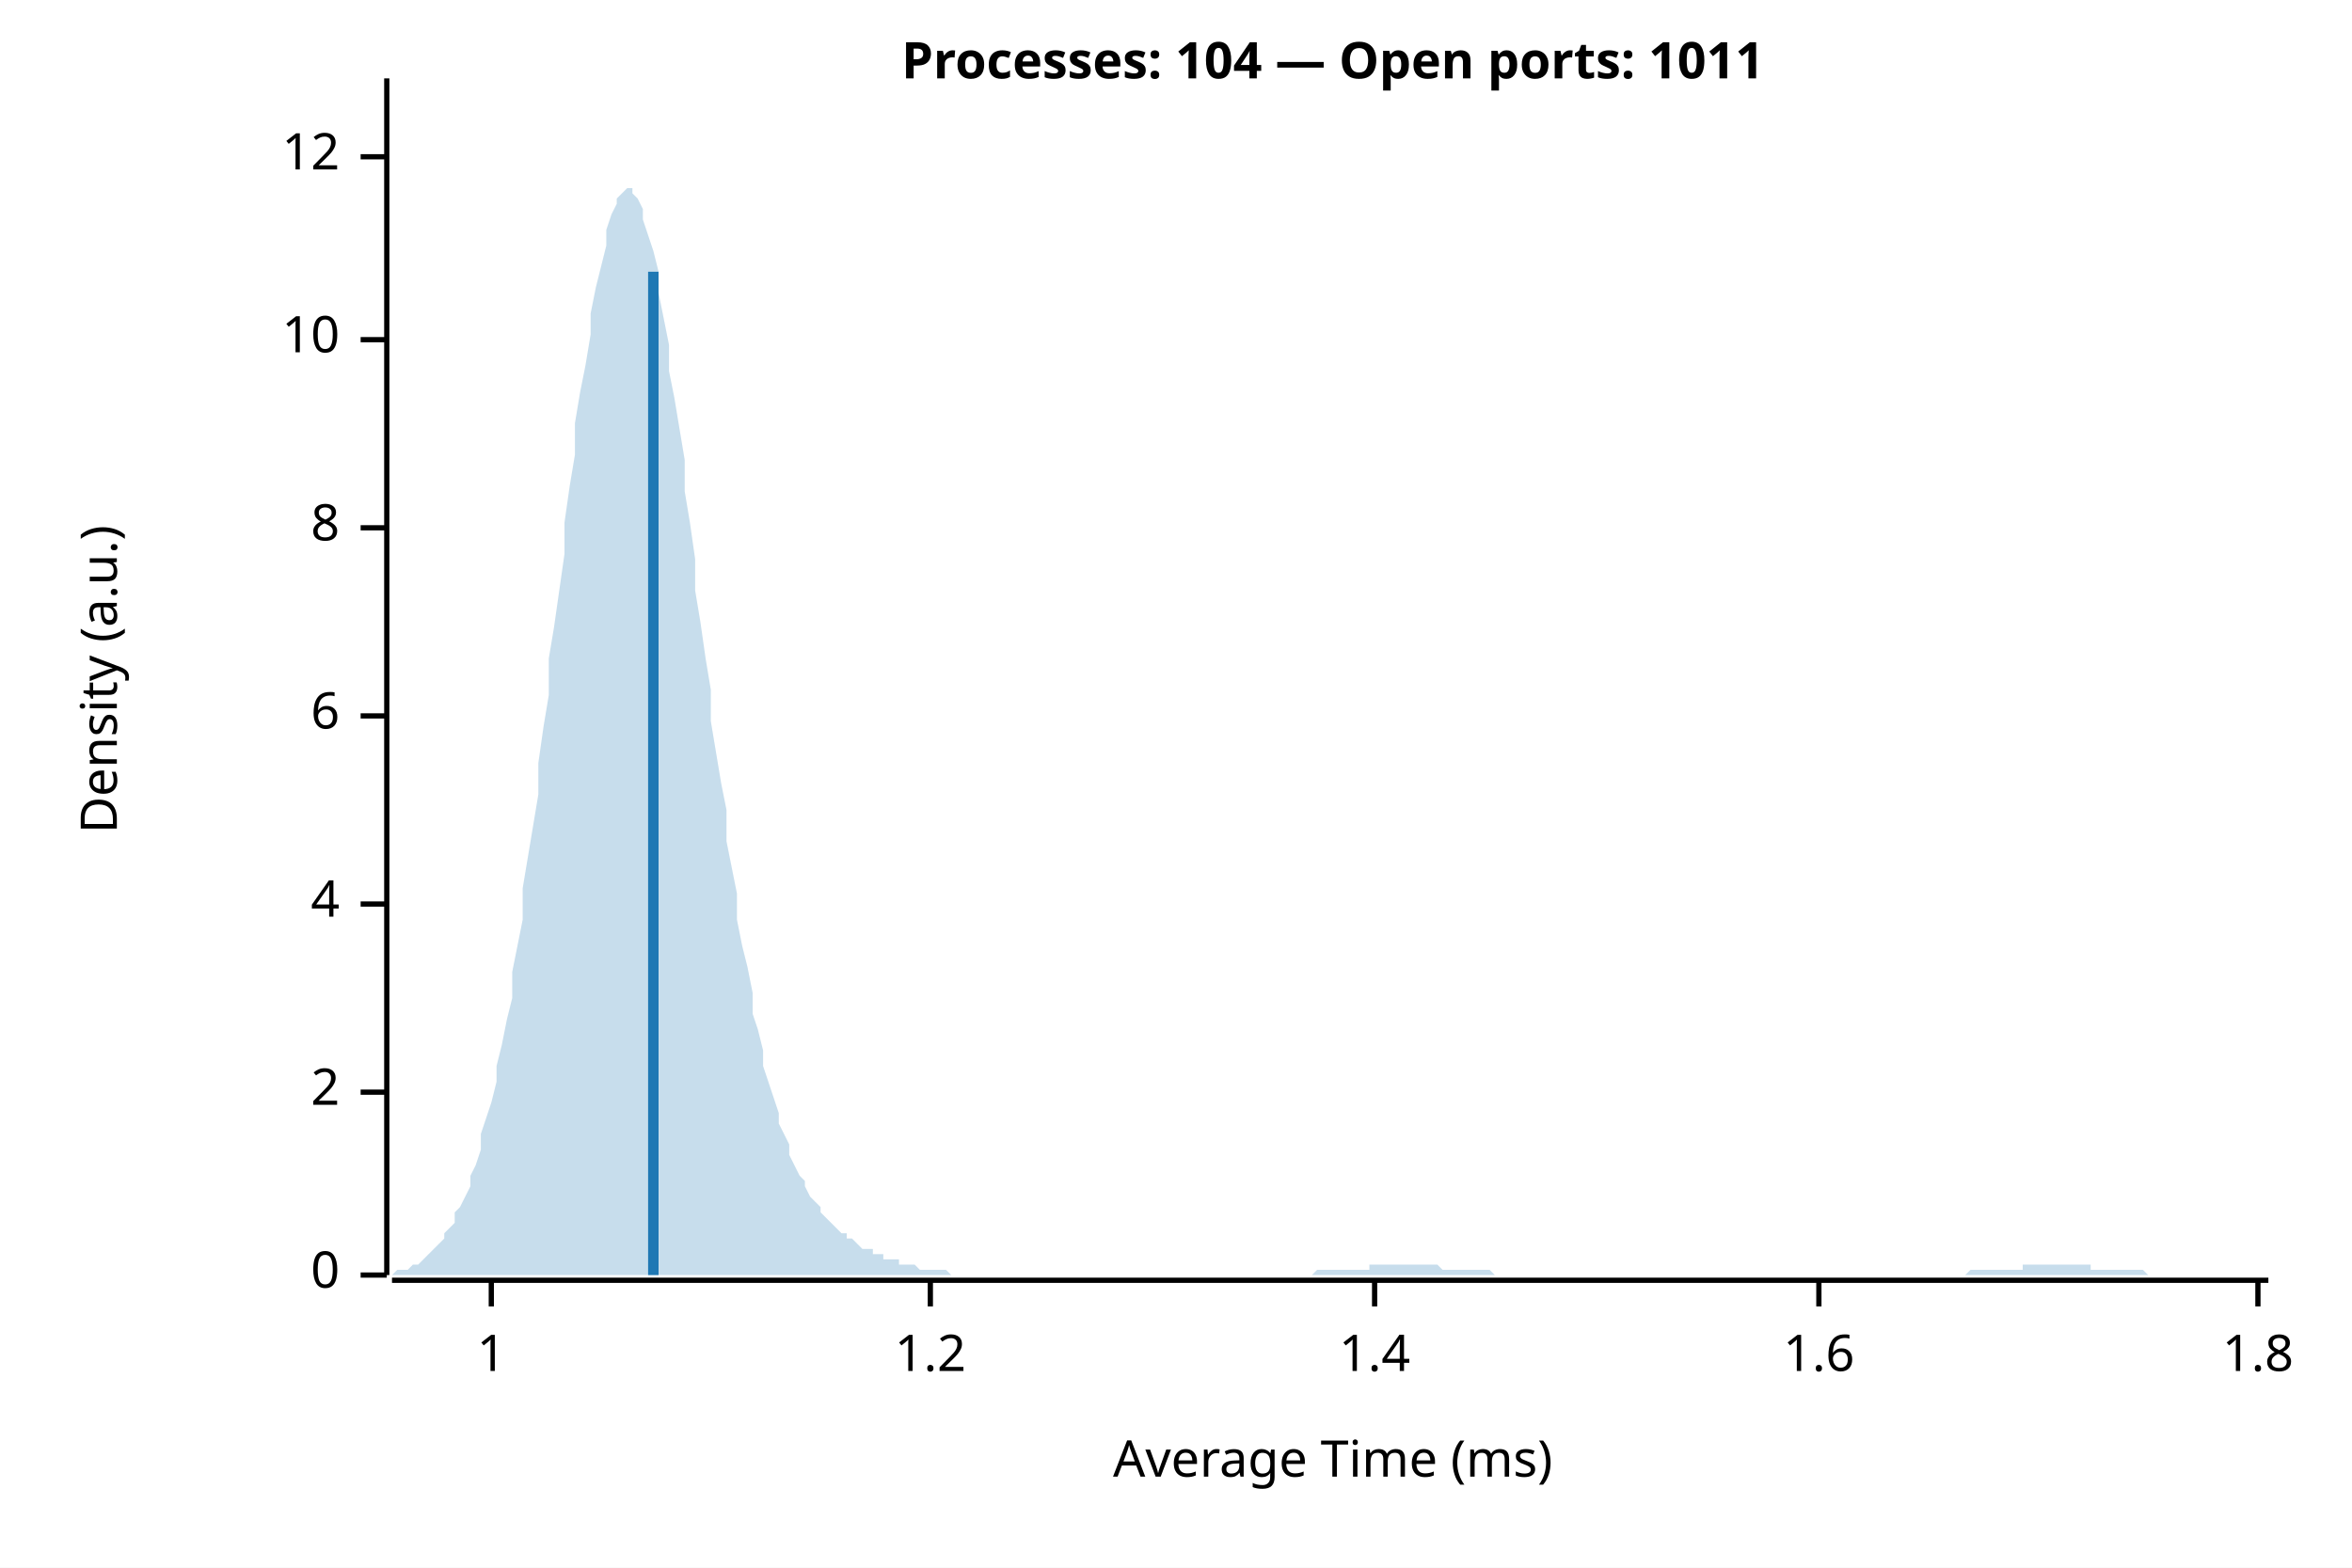
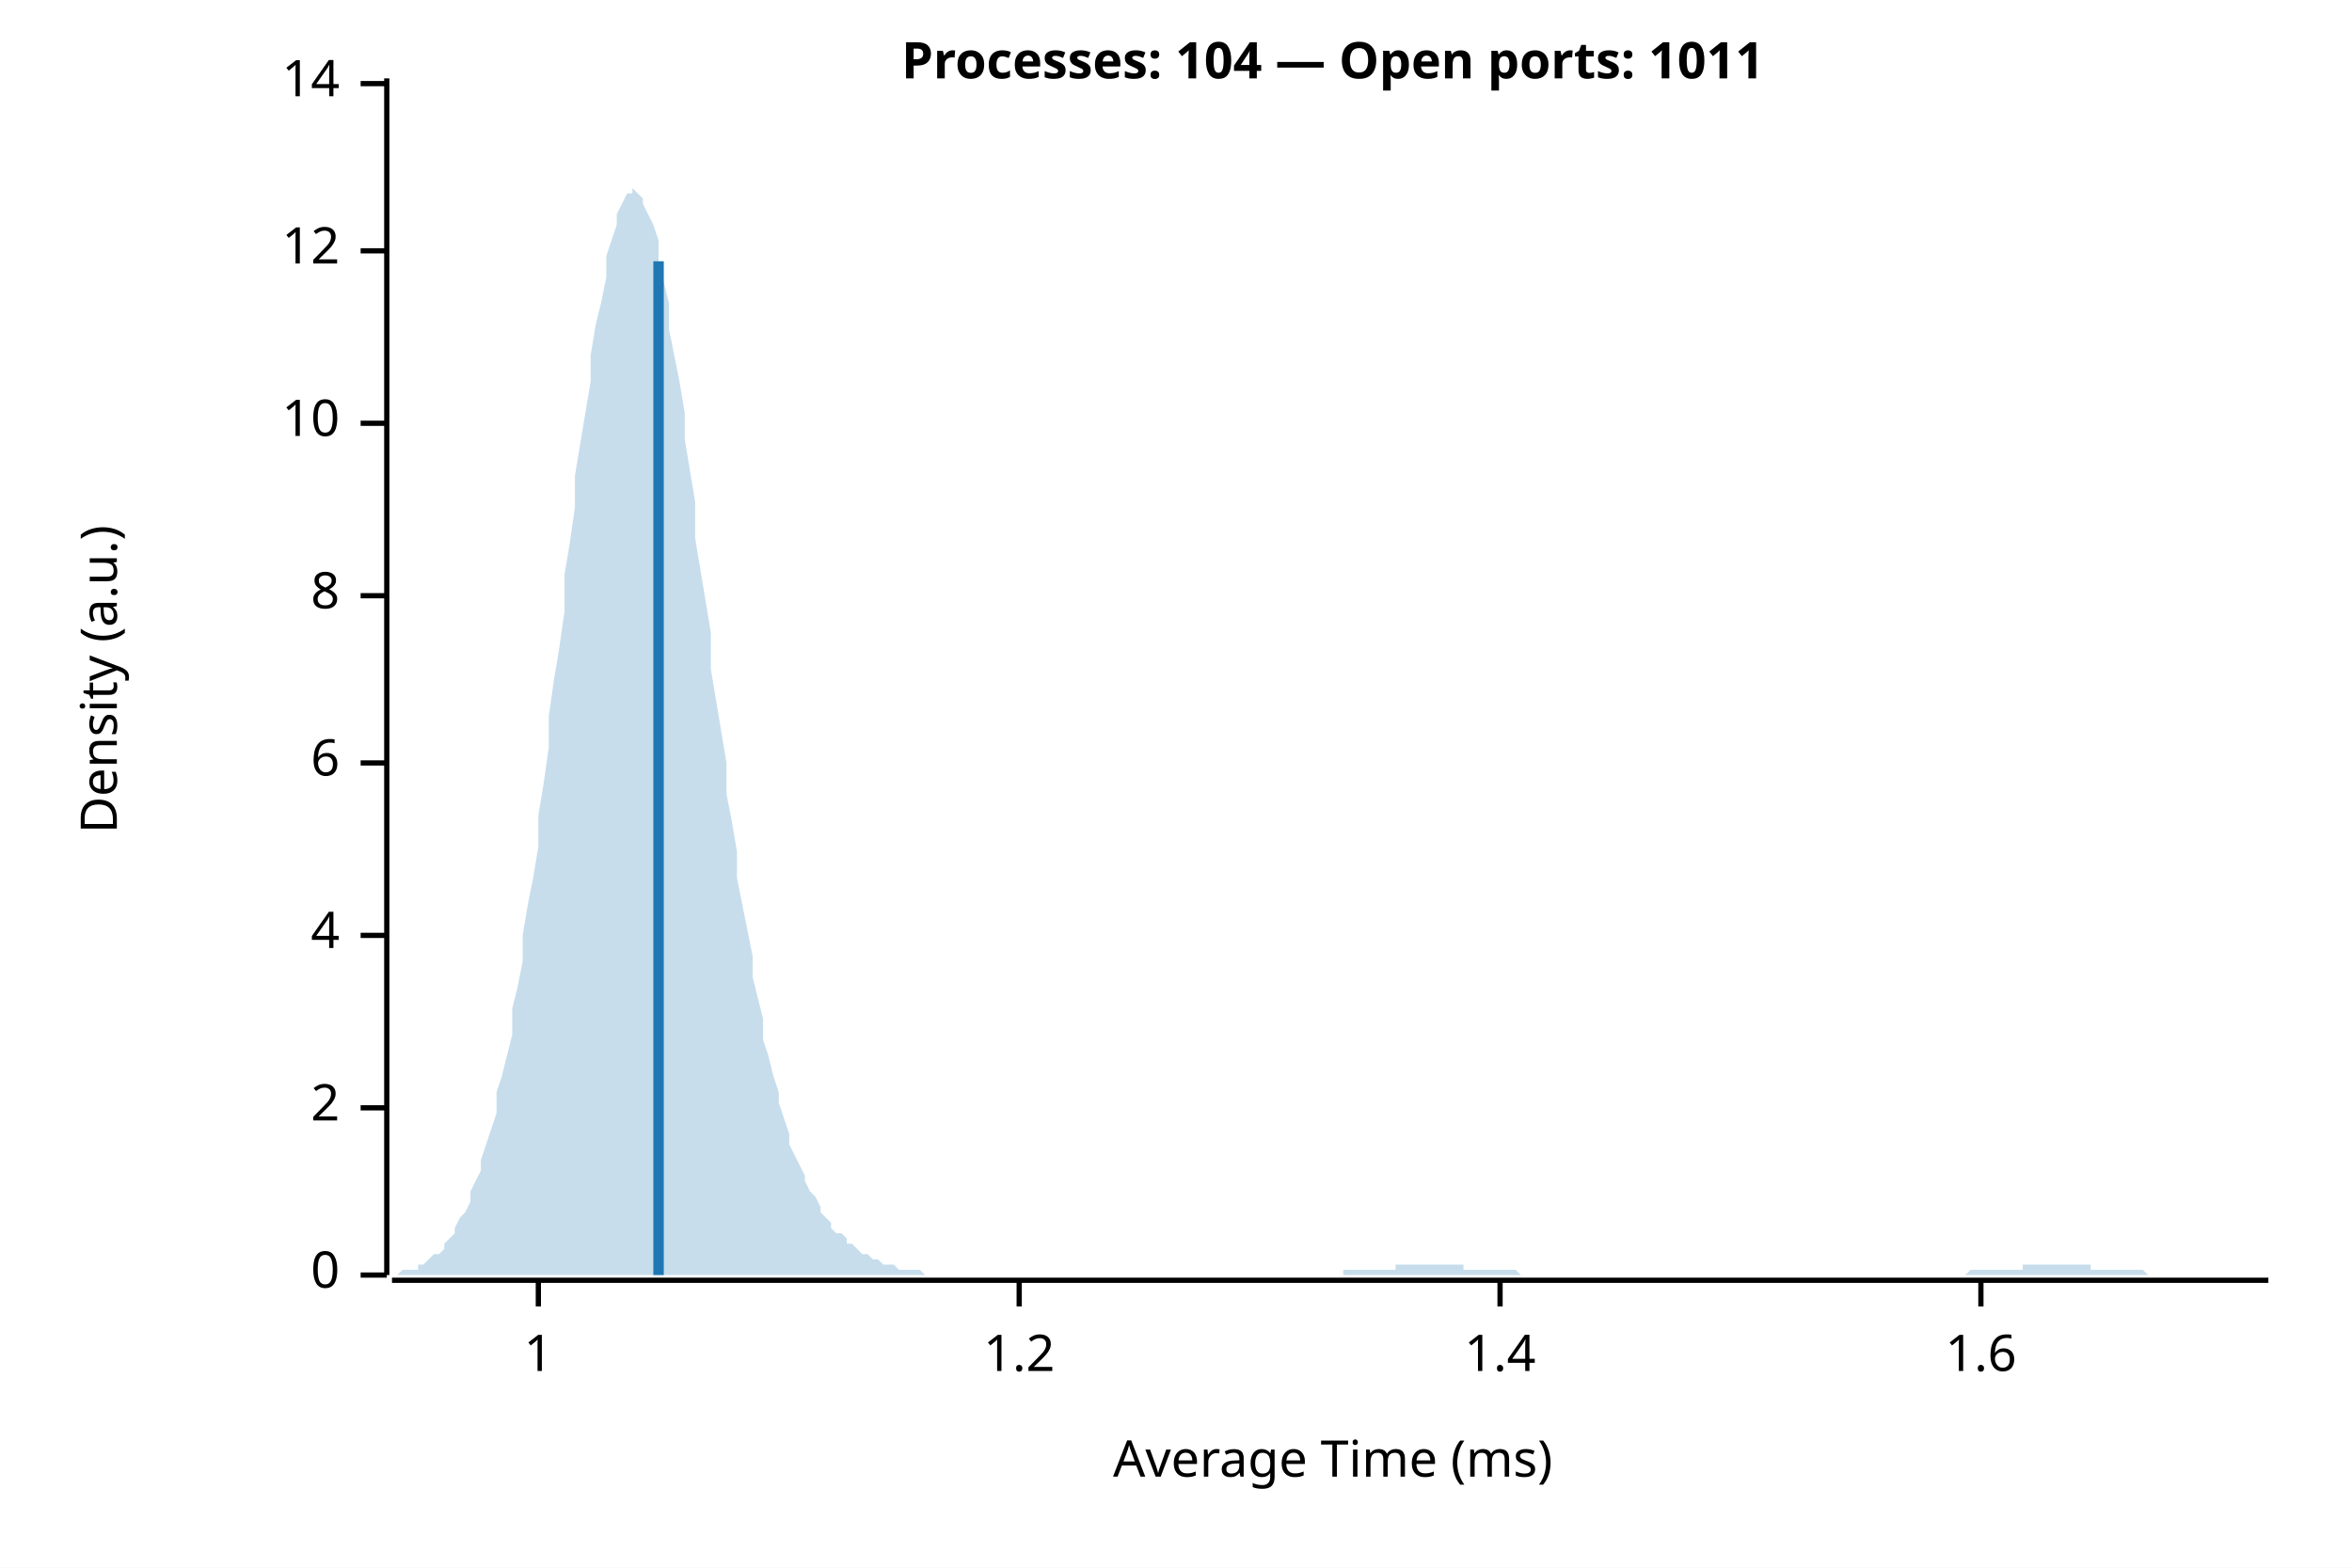
<svg xmlns="http://www.w3.org/2000/svg" width="450" height="300" viewBox="0 0 450 300">
  <rect width="100%" height="100%" fill="white" />
  <text x="255" y="15" font-weight="bold" text-anchor="middle" font-family="sans-serif" font-size="9.677" opacity="1" fill="#000000">Processes: 104 — Open ports: 1011</text>
  <text x="15" y="130" dy="0.76em" text-anchor="middle" font-family="sans-serif" font-size="9.677" opacity="1" fill="#000000" transform="rotate(270, 15, 130)">
Density (a.u.)
</text>
  <text x="255" y="285" dy="-0.5ex" text-anchor="middle" font-family="sans-serif" font-size="9.677" opacity="1" fill="#000000">
Average Time (ms)
</text>
  <polyline fill="none" opacity="1" stroke="#000000" stroke-width="1" points="74,15 74,244 " />
  <text x="65" y="244" dy="0.5ex" text-anchor="end" font-family="sans-serif" font-size="9.677" opacity="1" fill="#000000">
0
</text>
  <polyline fill="none" opacity="1" stroke="#000000" stroke-width="1" points="69,244 74,244 " />
-   <text x="65" y="209" dy="0.5ex" text-anchor="end" font-family="sans-serif" font-size="9.677" opacity="1" fill="#000000">
+   <text x="65" y="212" dy="0.5ex" text-anchor="end" font-family="sans-serif" font-size="9.677" opacity="1" fill="#000000">
2
</text>
-   <polyline fill="none" opacity="1" stroke="#000000" stroke-width="1" points="69,209 74,209 " />
-   <text x="65" y="173" dy="0.5ex" text-anchor="end" font-family="sans-serif" font-size="9.677" opacity="1" fill="#000000">
+   <polyline fill="none" opacity="1" stroke="#000000" stroke-width="1" points="69,212 74,212 " />
+   <text x="65" y="179" dy="0.5ex" text-anchor="end" font-family="sans-serif" font-size="9.677" opacity="1" fill="#000000">
4
</text>
-   <polyline fill="none" opacity="1" stroke="#000000" stroke-width="1" points="69,173 74,173 " />
-   <text x="65" y="137" dy="0.5ex" text-anchor="end" font-family="sans-serif" font-size="9.677" opacity="1" fill="#000000">
+   <polyline fill="none" opacity="1" stroke="#000000" stroke-width="1" points="69,179 74,179 " />
+   <text x="65" y="146" dy="0.5ex" text-anchor="end" font-family="sans-serif" font-size="9.677" opacity="1" fill="#000000">
6
</text>
-   <polyline fill="none" opacity="1" stroke="#000000" stroke-width="1" points="69,137 74,137 " />
-   <text x="65" y="101" dy="0.5ex" text-anchor="end" font-family="sans-serif" font-size="9.677" opacity="1" fill="#000000">
+   <polyline fill="none" opacity="1" stroke="#000000" stroke-width="1" points="69,146 74,146 " />
+   <text x="65" y="114" dy="0.5ex" text-anchor="end" font-family="sans-serif" font-size="9.677" opacity="1" fill="#000000">
8
</text>
-   <polyline fill="none" opacity="1" stroke="#000000" stroke-width="1" points="69,101 74,101 " />
-   <text x="65" y="65" dy="0.5ex" text-anchor="end" font-family="sans-serif" font-size="9.677" opacity="1" fill="#000000">
+   <polyline fill="none" opacity="1" stroke="#000000" stroke-width="1" points="69,114 74,114 " />
+   <text x="65" y="81" dy="0.5ex" text-anchor="end" font-family="sans-serif" font-size="9.677" opacity="1" fill="#000000">
10
</text>
-   <polyline fill="none" opacity="1" stroke="#000000" stroke-width="1" points="69,65 74,65 " />
-   <text x="65" y="30" dy="0.5ex" text-anchor="end" font-family="sans-serif" font-size="9.677" opacity="1" fill="#000000">
+   <polyline fill="none" opacity="1" stroke="#000000" stroke-width="1" points="69,81 74,81 " />
+   <text x="65" y="48" dy="0.5ex" text-anchor="end" font-family="sans-serif" font-size="9.677" opacity="1" fill="#000000">
12
</text>
-   <polyline fill="none" opacity="1" stroke="#000000" stroke-width="1" points="69,30 74,30 " />
+   <polyline fill="none" opacity="1" stroke="#000000" stroke-width="1" points="69,48 74,48 " />
+   <text x="65" y="16" dy="0.5ex" text-anchor="end" font-family="sans-serif" font-size="9.677" opacity="1" fill="#000000">
+ 14
+ </text>
+   <polyline fill="none" opacity="1" stroke="#000000" stroke-width="1" points="69,16 74,16 " />
  <polyline fill="none" opacity="1" stroke="#000000" stroke-width="1" points="75,245 434,245 " />
-   <text x="94" y="255" dy="0.76em" text-anchor="middle" font-family="sans-serif" font-size="9.677" opacity="1" fill="#000000">
+   <text x="103" y="255" dy="0.76em" text-anchor="middle" font-family="sans-serif" font-size="9.677" opacity="1" fill="#000000">
1
</text>
-   <polyline fill="none" opacity="1" stroke="#000000" stroke-width="1" points="94,245 94,250 " />
-   <text x="178" y="255" dy="0.76em" text-anchor="middle" font-family="sans-serif" font-size="9.677" opacity="1" fill="#000000">
+   <polyline fill="none" opacity="1" stroke="#000000" stroke-width="1" points="103,245 103,250 " />
+   <text x="195" y="255" dy="0.76em" text-anchor="middle" font-family="sans-serif" font-size="9.677" opacity="1" fill="#000000">
1.2
</text>
-   <polyline fill="none" opacity="1" stroke="#000000" stroke-width="1" points="178,245 178,250 " />
-   <text x="263" y="255" dy="0.76em" text-anchor="middle" font-family="sans-serif" font-size="9.677" opacity="1" fill="#000000">
+   <polyline fill="none" opacity="1" stroke="#000000" stroke-width="1" points="195,245 195,250 " />
+   <text x="287" y="255" dy="0.76em" text-anchor="middle" font-family="sans-serif" font-size="9.677" opacity="1" fill="#000000">
1.4
</text>
-   <polyline fill="none" opacity="1" stroke="#000000" stroke-width="1" points="263,245 263,250 " />
-   <text x="348" y="255" dy="0.76em" text-anchor="middle" font-family="sans-serif" font-size="9.677" opacity="1" fill="#000000">
+   <polyline fill="none" opacity="1" stroke="#000000" stroke-width="1" points="287,245 287,250 " />
+   <text x="379" y="255" dy="0.76em" text-anchor="middle" font-family="sans-serif" font-size="9.677" opacity="1" fill="#000000">
1.6
</text>
-   <polyline fill="none" opacity="1" stroke="#000000" stroke-width="1" points="348,245 348,250 " />
-   <text x="432" y="255" dy="0.76em" text-anchor="middle" font-family="sans-serif" font-size="9.677" opacity="1" fill="#000000">
- 1.8
- </text>
-   <polyline fill="none" opacity="1" stroke="#000000" stroke-width="1" points="432,245 432,250 " />
-   <polygon opacity="0.25" fill="#1F78B4" points="75,244 75,244 76,243 77,243 77,243 78,243 79,242 80,242 80,242 81,241 82,240 82,240 83,239 84,238 85,237 85,236 86,235 87,234 87,232 88,231 89,229 90,227 90,225 91,223 92,220 92,217 93,214 94,211 95,207 95,204 96,200 97,195 98,191 98,186 99,181 100,176 100,170 101,164 102,158 103,152 103,146 104,139 105,133 105,126 106,120 107,113 108,106 108,100 109,93 110,87 110,81 111,75 112,70 113,64 113,60 114,55 115,51 116,47 116,44 117,41 118,39 118,38 119,37 120,36 121,36 121,37 122,38 123,40 123,42 124,45 125,48 126,52 126,56 127,61 128,66 128,71 129,76 130,82 131,88 131,94 132,100 133,107 133,113 134,119 135,126 136,132 136,138 137,144 138,150 139,155 139,161 140,166 141,171 141,176 142,181 143,185 144,190 144,194 145,197 146,201 146,204 147,207 148,210 149,213 149,215 150,217 151,219 151,221 152,223 153,225 154,226 154,227 155,229 156,230 157,231 157,232 158,233 159,234 159,234 160,235 161,236 162,236 162,237 163,237 164,238 164,238 165,239 166,239 167,239 167,240 168,240 169,240 169,241 170,241 171,241 172,241 172,242 173,242 174,242 175,242 175,242 176,243 177,243 177,243 178,243 179,243 180,243 180,243 181,243 182,244 182,244 183,244 184,244 185,244 185,244 186,244 187,244 187,244 188,244 189,244 190,244 190,244 191,244 192,244 192,244 193,244 194,244 195,244 195,244 196,244 197,244 198,244 198,244 199,244 200,244 200,244 201,244 202,244 203,244 203,244 204,244 205,244 205,244 206,244 207,244 208,244 208,244 209,244 210,244 210,244 211,244 212,244 213,244 213,244 214,244 215,244 216,244 216,244 217,244 218,244 218,244 219,244 220,244 221,244 221,244 222,244 223,244 223,244 224,244 225,244 226,244 226,244 227,244 228,244 228,244 229,244 230,244 231,244 231,244 232,244 233,244 233,244 234,244 235,244 236,244 236,244 237,244 238,244 239,244 239,244 240,244 241,244 241,244 242,244 243,244 244,244 244,244 245,244 246,244 246,244 247,244 248,244 249,244 249,244 250,244 251,244 251,244 252,243 253,243 254,243 254,243 255,243 256,243 257,243 257,243 258,243 259,243 259,243 260,243 261,243 262,243 262,242 263,242 264,242 264,242 265,242 266,242 267,242 267,242 268,242 269,242 269,242 270,242 271,242 272,242 272,242 273,242 274,242 275,242 275,242 276,243 277,243 277,243 278,243 279,243 280,243 280,243 281,243 282,243 282,243 283,243 284,243 285,243 285,243 286,244 287,244 287,244 288,244 289,244 290,244 290,244 291,244 292,244 292,244 293,244 294,244 295,244 295,244 296,244 297,244 298,244 298,244 299,244 300,244 300,244 301,244 302,244 303,244 303,244 304,244 305,244 305,244 306,244 307,244 308,244 308,244 309,244 310,244 310,244 311,244 312,244 313,244 313,244 314,244 315,244 316,244 316,244 317,244 318,244 318,244 319,244 320,244 321,244 321,244 322,244 323,244 323,244 324,244 325,244 326,244 326,244 327,244 328,244 328,244 329,244 330,244 331,244 331,244 332,244 333,244 333,244 334,244 335,244 336,244 336,244 337,244 338,244 339,244 339,244 340,244 341,244 341,244 342,244 343,244 344,244 344,244 345,244 346,244 346,244 347,244 348,244 349,244 349,244 350,244 351,244 351,244 352,244 353,244 354,244 354,244 355,244 356,244 357,244 357,244 358,244 359,244 359,244 360,244 361,244 362,244 362,244 363,244 364,244 364,244 365,244 366,244 367,244 367,244 368,244 369,244 369,244 370,244 371,244 372,244 372,244 373,244 374,244 375,244 375,244 376,244 377,243 377,243 378,243 379,243 380,243 380,243 381,243 382,243 382,243 383,243 384,243 385,243 385,243 386,243 387,243 387,242 388,242 389,242 390,242 390,242 391,242 392,242 392,242 393,242 394,242 395,242 395,242 396,242 397,242 398,242 398,242 399,242 400,242 400,243 401,243 402,243 403,243 403,243 404,243 405,243 405,243 406,243 407,243 408,243 408,243 409,243 410,243 410,243 411,244 412,244 413,244 413,244 414,244 415,244 416,244 416,244 417,244 418,244 418,244 419,244 420,244 421,244 421,244 422,244 423,244 423,244 424,244 425,244 426,244 426,244 427,244 428,244 428,244 429,244 430,244 431,244 431,244 432,244 433,244 434,244 434,244 75,244 " />
-   <polyline fill="none" opacity="1" stroke="#1F78B4" stroke-width="2" points="125,244 125,52 " />
+   <polyline fill="none" opacity="1" stroke="#000000" stroke-width="1" points="379,245 379,250 " />
+   <polygon opacity="0.25" fill="#1F78B4" points="75,244 75,244 76,244 77,243 77,243 78,243 79,243 80,243 80,242 81,242 82,241 82,241 83,240 84,240 85,239 85,238 86,237 87,236 87,235 88,233 89,232 90,230 90,228 91,226 92,224 92,222 93,219 94,216 95,213 95,209 96,206 97,202 98,198 98,193 99,189 100,184 100,179 101,173 102,168 103,162 103,156 104,150 105,143 105,137 106,130 107,124 108,117 108,110 109,104 110,97 110,91 111,85 112,79 113,73 113,68 114,62 115,58 116,53 116,49 117,46 118,43 118,41 119,39 120,37 121,37 121,36 122,37 123,38 123,39 124,41 125,43 126,46 126,50 127,54 128,58 128,63 129,68 130,73 131,79 131,84 132,90 133,96 133,103 134,109 135,115 136,121 136,128 137,134 138,140 139,146 139,152 140,157 141,163 141,168 142,173 143,178 144,183 144,187 145,191 146,195 146,199 147,202 148,206 149,209 149,211 150,214 151,217 151,219 152,221 153,223 154,225 154,226 155,228 156,229 157,231 157,232 158,233 159,234 159,235 160,236 161,236 162,237 162,238 163,238 164,239 164,239 165,240 166,240 167,241 167,241 168,241 169,242 169,242 170,242 171,242 172,243 172,243 173,243 174,243 175,243 175,243 176,243 177,244 177,244 178,244 179,244 180,244 180,244 181,244 182,244 182,244 183,244 184,244 185,244 185,244 186,244 187,244 187,244 188,244 189,244 190,244 190,244 191,244 192,244 192,244 193,244 194,244 195,244 195,244 196,244 197,244 198,244 198,244 199,244 200,244 200,244 201,244 202,244 203,244 203,244 204,244 205,244 205,244 206,244 207,244 208,244 208,244 209,244 210,244 210,244 211,244 212,244 213,244 213,244 214,244 215,244 216,244 216,244 217,244 218,244 218,244 219,244 220,244 221,244 221,244 222,244 223,244 223,244 224,244 225,244 226,244 226,244 227,244 228,244 228,244 229,244 230,244 231,244 231,244 232,244 233,244 233,244 234,244 235,244 236,244 236,244 237,244 238,244 239,244 239,244 240,244 241,244 241,244 242,244 243,244 244,244 244,244 245,244 246,244 246,244 247,244 248,244 249,244 249,244 250,244 251,244 251,244 252,244 253,244 254,244 254,244 255,244 256,244 257,244 257,243 258,243 259,243 259,243 260,243 261,243 262,243 262,243 263,243 264,243 264,243 265,243 266,243 267,243 267,242 268,242 269,242 269,242 270,242 271,242 272,242 272,242 273,242 274,242 275,242 275,242 276,242 277,242 277,242 278,242 279,242 280,242 280,243 281,243 282,243 282,243 283,243 284,243 285,243 285,243 286,243 287,243 287,243 288,243 289,243 290,243 290,243 291,244 292,244 292,244 293,244 294,244 295,244 295,244 296,244 297,244 298,244 298,244 299,244 300,244 300,244 301,244 302,244 303,244 303,244 304,244 305,244 305,244 306,244 307,244 308,244 308,244 309,244 310,244 310,244 311,244 312,244 313,244 313,244 314,244 315,244 316,244 316,244 317,244 318,244 318,244 319,244 320,244 321,244 321,244 322,244 323,244 323,244 324,244 325,244 326,244 326,244 327,244 328,244 328,244 329,244 330,244 331,244 331,244 332,244 333,244 333,244 334,244 335,244 336,244 336,244 337,244 338,244 339,244 339,244 340,244 341,244 341,244 342,244 343,244 344,244 344,244 345,244 346,244 346,244 347,244 348,244 349,244 349,244 350,244 351,244 351,244 352,244 353,244 354,244 354,244 355,244 356,244 357,244 357,244 358,244 359,244 359,244 360,244 361,244 362,244 362,244 363,244 364,244 364,244 365,244 366,244 367,244 367,244 368,244 369,244 369,244 370,244 371,244 372,244 372,244 373,244 374,244 375,244 375,244 376,244 377,243 377,243 378,243 379,243 380,243 380,243 381,243 382,243 382,243 383,243 384,243 385,243 385,243 386,243 387,243 387,242 388,242 389,242 390,242 390,242 391,242 392,242 392,242 393,242 394,242 395,242 395,242 396,242 397,242 398,242 398,242 399,242 400,242 400,243 401,243 402,243 403,243 403,243 404,243 405,243 405,243 406,243 407,243 408,243 408,243 409,243 410,243 410,243 411,244 412,244 413,244 413,244 414,244 415,244 416,244 416,244 417,244 418,244 418,244 419,244 420,244 421,244 421,244 422,244 423,244 423,244 424,244 425,244 426,244 426,244 427,244 428,244 428,244 429,244 430,244 431,244 431,244 432,244 433,244 434,244 434,244 75,244 " />
+   <polyline fill="none" opacity="1" stroke="#1F78B4" stroke-width="2" points="126,244 126,50 " />
</svg>
